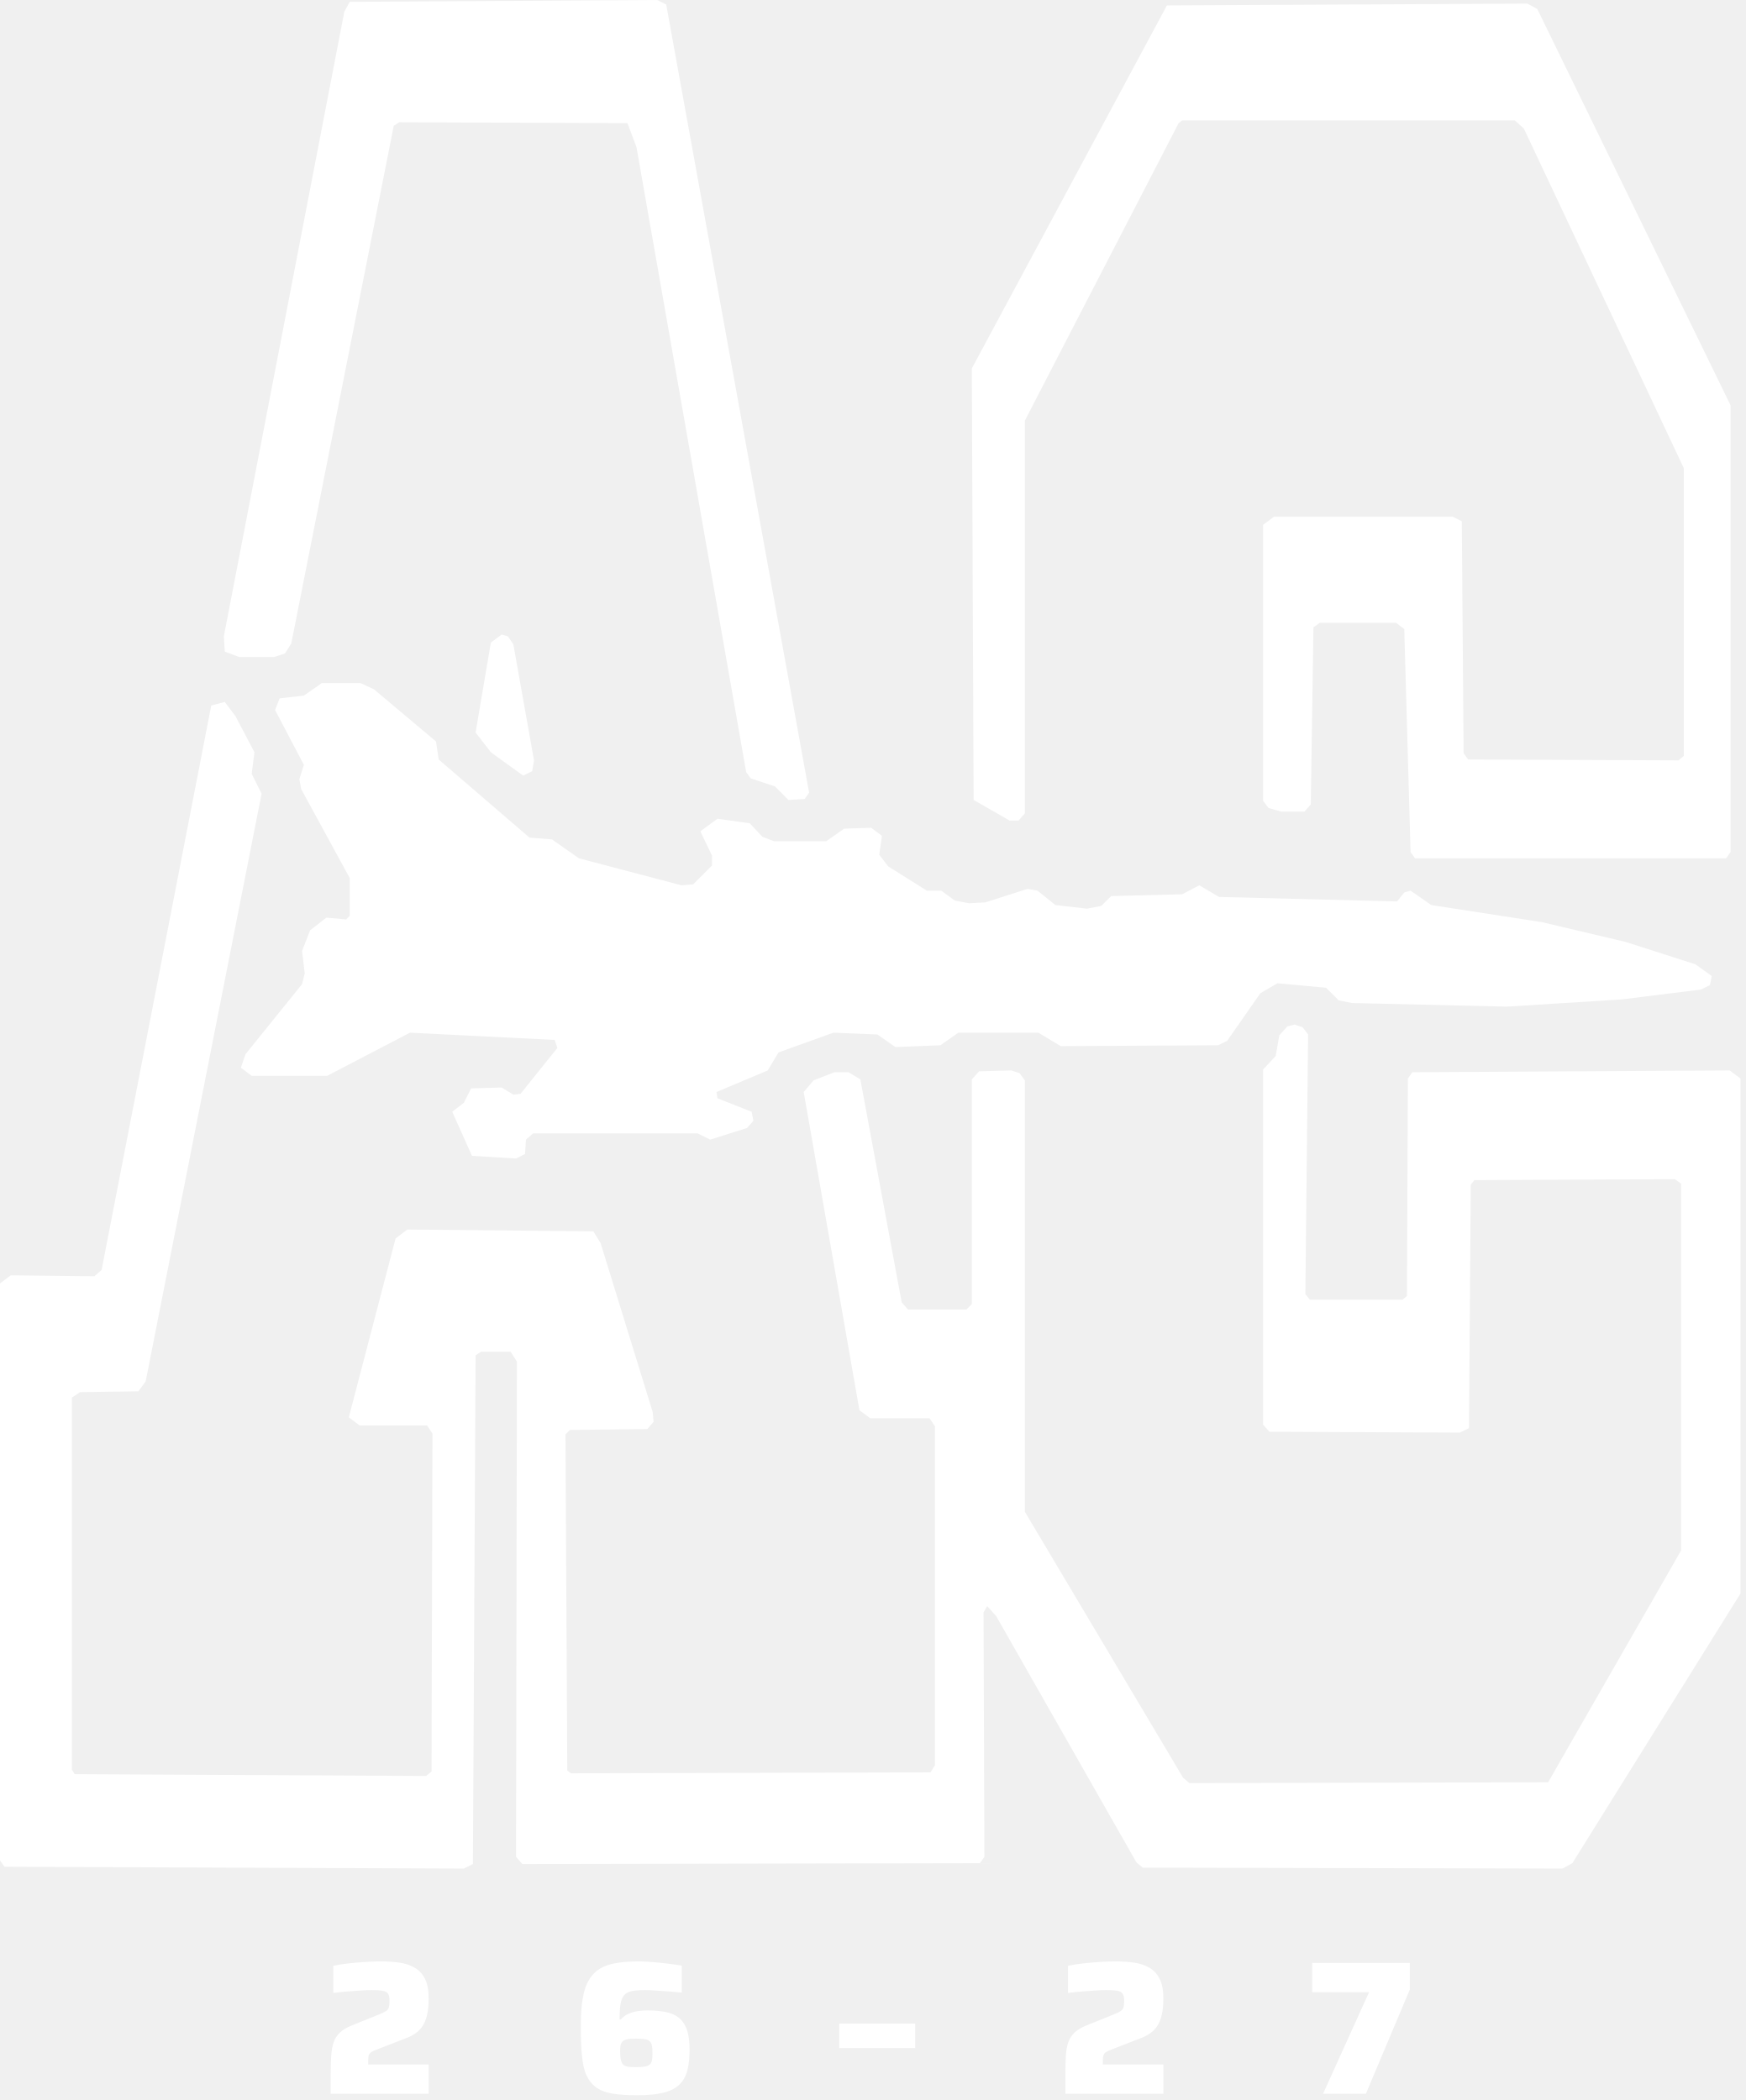
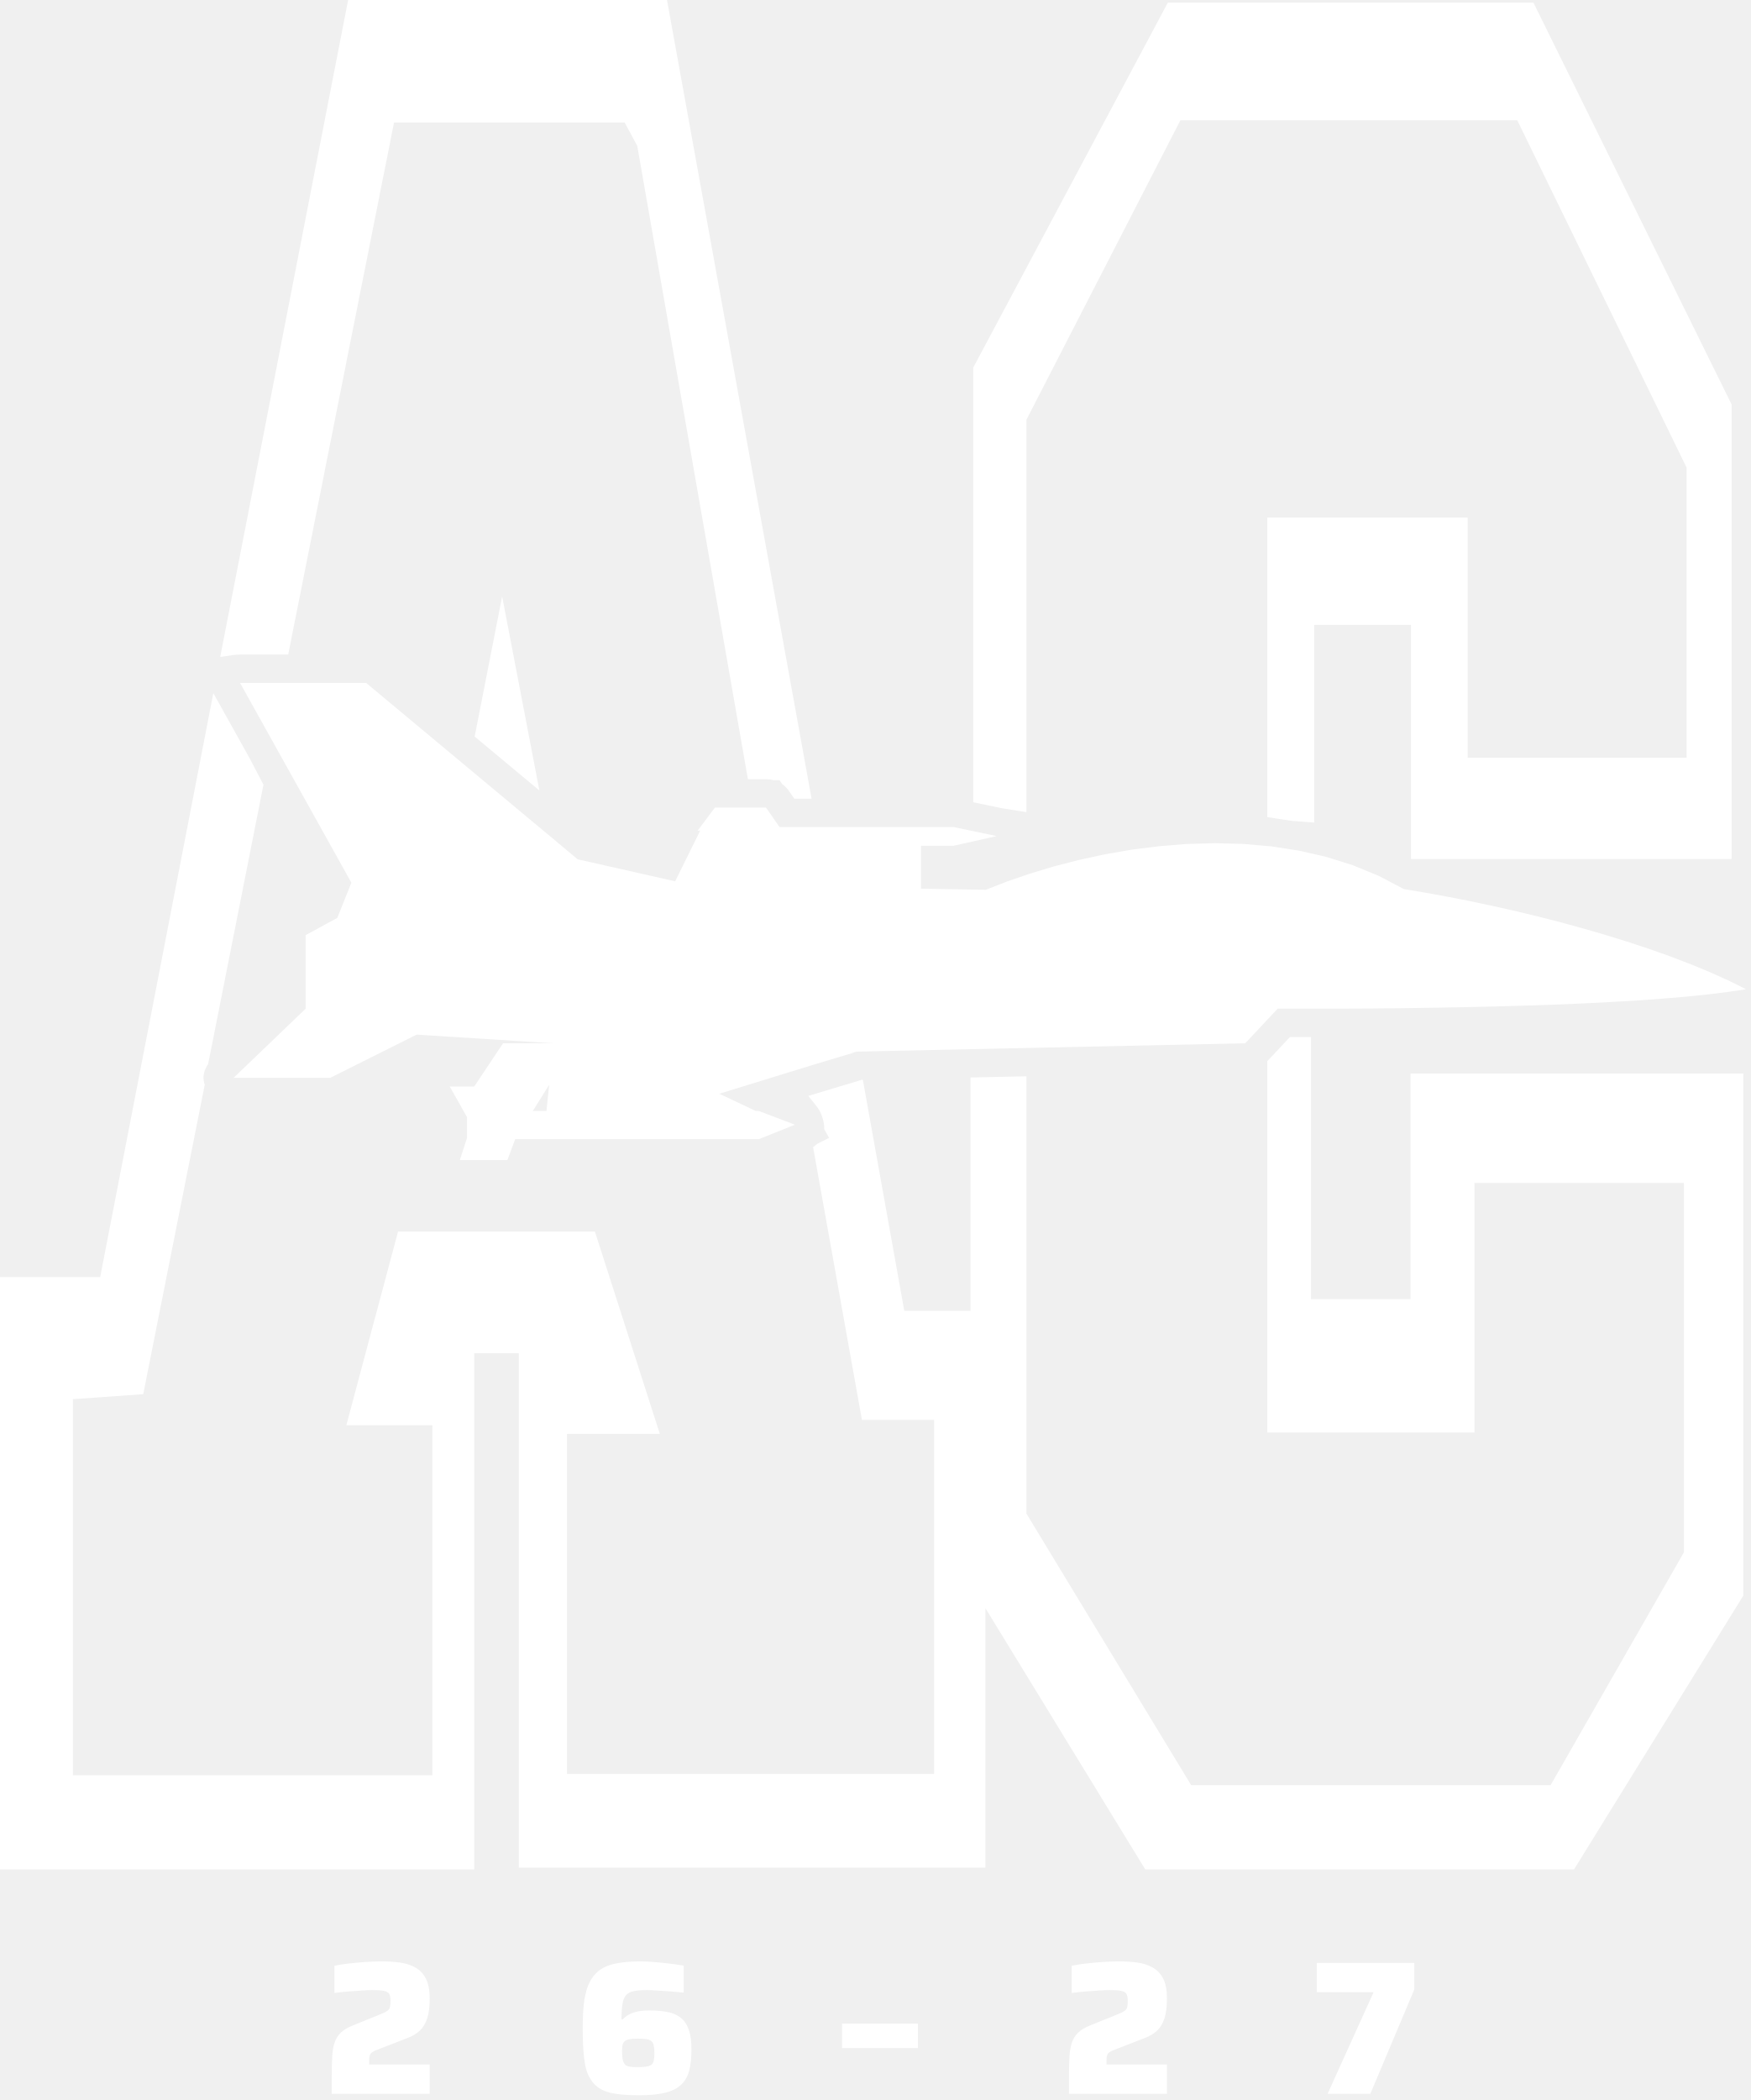
- <svg xmlns="http://www.w3.org/2000/svg" width="2.8in" height="3.37in" viewBox="0 0 280 337">
+ <svg xmlns="http://www.w3.org/2000/svg" width="2.81in" height="3.37in" viewBox="0 0 281 337">
  <g id="ink-white">
-     <path fill="#FFFFFF" fill-rule="nonzero" d="M33.89 113.22 16.3 203.8 15.14 204.81 1.73 204.66 0 205.96V298.56L0.72 299.57L74.42 299.86L75.87 299.13L76.3 217.5L77.16 216.92H81.92L82.93 218.51L82.79 297.98L83.8 299.13L157.21 298.99L157.93 297.98L157.79 258.75L158.37 257.74L159.81 259.33L182.31 298.85L183.32 299.71L250.67 299.86L252.26 298.99L279.23 255.72V173.08L277.5 171.78L226.59 172.07L225.87 173.08L225.72 207.98L225 208.56H210.14L209.42 207.69L209.86 166.01L208.99 164.86L207.69 164.42L206.54 164.71L205.24 166.15L204.66 169.47L202.64 171.63V228.61L203.65 229.76L234.23 229.9L235.67 229.18L235.96 190.1L236.54 189.38L268.7 189.23L269.71 189.95V248.8L248.37 286.01L190.82 286.15L189.81 285.29L164.42 242.6V173.37L163.56 172.21L162.26 171.78L157.07 171.92L155.91 173.22V209.28L155.05 210.14H145.67L144.66 208.99L138.03 173.22L136.15 172.07H133.85L130.53 173.37L128.94 175.24L137.88 226.3L139.62 227.6H149.13L150 228.89V283.27L149.28 284.42L91.59 284.57L91.01 284.13L90.72 230.19L91.44 229.47L103.85 229.33L104.86 228.17L104.71 226.59L96.35 199.47L95.19 197.6L65.34 197.31L63.46 198.75L55.96 227.45L57.69 228.75H68.51L69.38 230.05L69.23 284.28L68.37 285L11.97 284.71L11.54 283.99V224.28L12.84 223.41L22.21 223.27L23.37 221.68L41.97 127.36L40.38 124.18L40.82 120.72L37.79 114.95L36.06 112.64ZM38.65 171.35 40.38 172.64H52.5L65.77 165.72L88.99 166.88L89.42 168.17L83.51 175.53L82.36 175.67L80.48 174.52L75.58 174.66L74.42 176.97L72.55 178.41L75.72 185.48L82.79 185.91L84.23 185.19L84.38 182.88L85.53 181.88H111.92L113.94 182.88L119.86 181.01L120.87 179.86L120.58 178.41L115.1 176.25L114.95 175.24L123.17 171.78L124.9 168.89L133.7 165.72L140.77 166.01L143.65 168.03L150.87 167.74L153.75 165.72H166.59L170.19 167.88L195.43 167.74L196.88 167.02L202.21 159.38L204.95 157.79L212.74 158.51L214.76 160.53L216.92 160.96L241.73 161.54L260.19 160.38L272.88 158.8L274.33 158.08L274.62 156.63L272.02 154.76L260.77 151.15L247.36 147.98L229.62 145.24L226.3 142.93L225.29 143.22L224.13 144.66L195.58 143.94L192.4 142.07L189.66 143.51L178.27 143.8L176.68 145.38L174.38 145.82L169.33 145.24L166.44 142.93L164.86 142.64L158.08 144.81L155.48 144.95L153.17 144.52L151.01 142.93H148.7L142.5 139.04L141.06 137.16L141.49 134.13L139.76 132.84L135.43 132.98L132.55 135H124.18L122.31 134.28L120.29 132.12L115.1 131.39L112.36 133.41L114.23 137.31V138.89L111.2 141.92L109.33 142.07L92.88 137.74L88.56 134.71L84.95 134.42L70.38 121.88L69.95 118.99L60 110.62L57.84 109.62H51.63L48.75 111.63L44.86 112.07L44.13 113.94L48.75 122.74L48.03 125.05L48.32 126.63L56.11 140.91V146.97L55.53 147.55L52.36 147.26L49.76 149.28L48.46 152.6L48.89 156.2L48.46 157.93L39.38 169.18ZM187.21 0.87 155.91 59.13 156.2 128.37 161.97 131.68H163.41L164.42 130.53V67.5L189.09 19.76L189.66 19.33H243.03L244.47 20.62L270.14 75.14V121.3L269.28 122.02L235.53 121.88L234.81 120.87L234.52 83.65L233.08 82.93H204.38L202.64 84.23V128.51L203.51 129.66L205.53 130.24H209.28L210.29 129.09L210.72 100.67L211.73 99.95H223.99L225.29 100.96L226.3 136.73L227.02 137.74H276.92L277.64 136.73V65.05L246.63 1.44L245.05 0.58ZM56.11 0.29 55.24 1.88 35.91 102.12 36.06 104.57 38.37 105.43H43.99L45.72 104.86L46.73 103.27L63.17 20.19L64.04 19.62L100.67 19.76L102.12 23.65L119.71 123.89L120.43 124.9L124.33 126.2L126.49 128.37L129.09 128.22L129.81 127.21L106.88 0.72L105.43 0ZM102.24 336.24Q104.8 336.24 106.44 335.83Q108.07 335.42 109 334.52Q109.93 333.62 110.28 332.23Q110.63 330.84 110.63 328.89Q110.63 326.93 110.19 325.7Q109.75 324.46 108.89 323.79Q108.04 323.12 106.79 322.88Q105.54 322.63 103.92 322.63Q102.49 322.63 101.6 322.89Q100.71 323.15 100.26 323.49Q99.8 323.82 99.59 324.07H99.4Q99.4 322.54 99.55 321.61Q99.71 320.68 100.12 320.19Q100.53 319.7 101.37 319.53Q102.21 319.36 103.58 319.36Q104.13 319.36 105.03 319.43Q105.93 319.49 107.06 319.56Q108.19 319.64 109.38 319.76V315.43Q108.22 315.24 106.94 315.09Q105.66 314.94 104.48 314.85Q103.31 314.76 102.45 314.76Q100.04 314.76 98.36 315.12Q96.69 315.49 95.65 316.36Q94.61 317.23 94.03 318.66Q93.72 319.46 93.53 320.48Q93.33 321.5 93.25 322.75Q93.18 324 93.18 325.53Q93.18 327.36 93.27 328.8Q93.36 330.23 93.56 331.27Q93.76 332.31 94.03 332.92Q94.7 334.35 95.75 335.05Q96.81 335.76 98.41 336Q100.01 336.24 102.24 336.24ZM170.92 336H186.64V331.3H176.93V330.63Q176.93 330.11 177.04 329.8Q177.14 329.5 177.45 329.3Q177.75 329.1 178.27 328.92L183.28 326.97Q184.28 326.57 185.05 325.87Q185.81 325.16 186.22 323.93Q186.64 322.69 186.64 320.71Q186.64 318.72 186.04 317.55Q185.44 316.37 184.38 315.76Q183.31 315.15 181.92 314.95Q180.53 314.76 178.94 314.76Q177.75 314.76 176.38 314.85Q175.01 314.94 173.69 315.09Q172.38 315.24 171.34 315.46V319.82Q172.5 319.67 173.65 319.58Q174.79 319.49 175.77 319.43Q176.75 319.36 177.42 319.36Q178.58 319.36 179.22 319.47Q179.86 319.58 180.1 319.93Q180.35 320.28 180.35 321.04Q180.35 321.75 180.26 322.11Q180.16 322.48 179.8 322.72Q179.43 322.97 178.67 323.27L174.21 325.07Q173.02 325.56 172.35 326.22Q171.68 326.87 171.37 327.79Q171.07 328.7 170.99 329.97Q170.92 331.24 170.92 332.95ZM53.05 336H68.77V331.3H59.07V330.63Q59.07 330.11 59.17 329.8Q59.28 329.5 59.59 329.3Q59.89 329.1 60.41 328.92L65.42 326.97Q66.42 326.57 67.19 325.87Q67.95 325.16 68.36 323.93Q68.77 322.69 68.77 320.71Q68.77 318.72 68.18 317.55Q67.58 316.37 66.51 315.76Q65.45 315.15 64.06 314.95Q62.67 314.76 61.08 314.76Q59.89 314.76 58.52 314.85Q57.14 314.94 55.83 315.09Q54.52 315.24 53.48 315.46V319.82Q54.64 319.67 55.79 319.58Q56.93 319.49 57.91 319.43Q58.88 319.36 59.56 319.36Q60.72 319.36 61.36 319.47Q62 319.58 62.24 319.93Q62.49 320.28 62.49 321.04Q62.49 321.75 62.39 322.11Q62.3 322.48 61.94 322.72Q61.57 322.97 60.81 323.27L56.35 325.07Q55.16 325.56 54.49 326.22Q53.82 326.87 53.51 327.79Q53.21 328.7 53.13 329.97Q53.05 331.24 53.05 332.95ZM212.26 336H219.13L226.18 319.27V315H210.52V319.7H219.64ZM80.48 101.83 78.75 103.12 76.3 117.55 78.75 120.72 83.94 124.47 85.38 123.75 85.67 122.02 82.36 103.41 81.49 102.12ZM134.64 328.67H146.82V324.74H134.64ZM102 331.73Q101.29 331.73 100.81 331.67Q100.32 331.6 100.04 331.38Q99.77 331.15 99.63 330.64Q99.49 330.14 99.49 329.22Q99.49 328.64 99.55 328.26Q99.62 327.88 99.86 327.62Q100.1 327.36 100.61 327.26Q101.11 327.15 102 327.15Q102.82 327.15 103.35 327.22Q103.89 327.3 104.18 327.53Q104.47 327.76 104.58 328.23Q104.68 328.7 104.68 329.47Q104.68 330.23 104.58 330.69Q104.47 331.15 104.18 331.36Q103.89 331.57 103.35 331.65Q102.82 331.73 102 331.73Z" />
+     <path fill="#FFFFFF" fill-rule="nonzero" d="M34.24 111.24 16.08 204.94H0V300H76.12V217.16H83.28V299.71H158.17V258.07L183.83 300H252.65L279.83 256.05V172.27H226.41V208.48H210.43V166.42L210.29 166.42H207.05L203.42 170.29V229.88H236.67V189.83H270.29V249.11L248.89 286.48H191.2L164.75 242.89V172.72L155.78 172.91V210.36H145.15L138.5 173.28L138.31 173.29L131.82 175.24L129.74 175.87L131.12 177.6Q131.52 178.1 131.79 178.76Q131.8 178.78 131.81 178.8Q132.24 179.87 132.29 180.78Q132.29 180.82 132.29 180.85L132.29 180.87L132.3 181.21L133.08 182.6L131.21 183.54Q130.9 183.83 130.51 184.08L138.35 227.86H149.93V284.67H91.01V230.1H105.91L95.49 197.64H63.89L55.59 228.72H69.4V284.89H11.71V224.53L22.99 223.73L32.86 174.09L32.77 173.76Q32.41 172.37 33.26 170.99L33.41 170.76L42.29 125.93L40.03 121.61L34.56 111.8ZM38.53 109.59 56.4 141.65 54.14 147.3 49.06 150.07V161.87L37.49 172.97H52.99L66.87 166.03L88.84 167.42H80.75L76.12 174.36H72.19L74.96 179.27V182.62L73.81 186.16H81.44L82.7 182.8H121.81L127.59 180.49L121.81 178.29H121.32L115.45 175.52L130.48 170.89L137.42 168.81L136.43 168.78L199.88 167.42L205.08 161.87H210.29L215.11 161.86L220.01 161.84L224.96 161.79L229.92 161.72L234.88 161.63L239.8 161.52L244.65 161.38L249.4 161.22L254.02 161.03L258.48 160.8L262.75 160.55L266.81 160.26L270.62 159.94L274.15 159.58L277.38 159.18L280.27 158.75L277.46 157.36L274.46 156.01L271.31 154.71L268.02 153.45L264.61 152.25L261.1 151.09L257.52 149.98L253.88 148.93L250.21 147.93L246.52 146.99L242.84 146.11L239.2 145.3L235.6 144.54L232.07 143.85L228.64 143.23L225.33 142.67L221.33 140.57L217.18 138.86L212.89 137.51L208.5 136.51L204.04 135.82L199.52 135.43L195 135.31L190.48 135.44L186.01 135.8L181.6 136.36L177.29 137.11L173.11 138.02L169.09 139.06L165.25 140.22L161.62 141.47L158.24 142.79L147.83 142.61V135.73H153.04L159.98 134.17L153.04 132.72H125.12L122.96 129.6H114.75L111.98 133.3L112.39 133.29L108.37 141.43L92.73 137.9L58.77 109.59ZM164.75 130.33V67.37L189.47 19.3H243.54L270.72 75.04V121.59H235.59V83.06H203.42V131.13L204.7 131.32L204.73 131.33L204.73 131.33L207.26 131.72L210.94 132V100.27H226.48V137.86H277.95V64.92L246.14 0.43H187.45L156.22 58.99V128.74L160.8 129.7L163.45 130.12ZM55.88 0 35.35 105.4H35.54L37.4 105.12L37.44 105.12Q37.66 105.09 37.9 105.07Q38.2 105.04 38.53 105.04H46.26L63.25 19.66H100.27L102.29 23.42L120.05 125.05H122.96Q123.54 125.05 124.06 125.17L124.22 125.2H125.13L125.52 125.79L125.71 125.95Q126.26 126.38 126.71 127.02L127.5 128.18H130.27L107.06 0ZM102.6 336.24Q105.16 336.24 106.79 335.83Q108.43 335.42 109.36 334.52Q110.29 333.62 110.64 332.23Q110.99 330.84 110.99 328.89Q110.99 326.93 110.55 325.7Q110.11 324.46 109.25 323.79Q108.4 323.12 107.15 322.88Q105.89 322.63 104.28 322.63Q102.84 322.63 101.96 322.89Q101.07 323.15 100.61 323.49Q100.16 323.82 99.94 324.07H99.76Q99.76 322.54 99.91 321.61Q100.06 320.68 100.48 320.19Q100.89 319.7 101.73 319.53Q102.57 319.36 103.94 319.36Q104.49 319.36 105.39 319.43Q106.29 319.49 107.42 319.56Q108.55 319.64 109.74 319.76V315.43Q108.58 315.24 107.3 315.09Q106.02 314.94 104.84 314.85Q103.67 314.76 102.81 314.76Q100.4 314.76 98.72 315.12Q97.04 315.49 96 316.36Q94.97 317.23 94.39 318.66Q94.08 319.46 93.88 320.48Q93.68 321.5 93.61 322.75Q93.53 324 93.53 325.53Q93.53 327.36 93.62 328.8Q93.72 330.23 93.91 331.27Q94.11 332.31 94.39 332.92Q95.06 334.35 96.11 335.05Q97.16 335.76 98.77 336Q100.37 336.24 102.6 336.24ZM171.59 336H187.31V331.3H177.61V330.63Q177.61 330.11 177.71 329.8Q177.82 329.5 178.13 329.3Q178.43 329.1 178.95 328.92L183.96 326.97Q184.96 326.57 185.73 325.87Q186.49 325.16 186.9 323.93Q187.31 322.69 187.31 320.71Q187.31 318.72 186.72 317.55Q186.12 316.37 185.05 315.76Q183.99 315.15 182.6 314.95Q181.21 314.76 179.62 314.76Q178.43 314.76 177.06 314.85Q175.68 314.94 174.37 315.09Q173.06 315.24 172.02 315.46V319.82Q173.18 319.67 174.33 319.58Q175.47 319.49 176.45 319.43Q177.42 319.36 178.09 319.36Q179.25 319.36 179.9 319.47Q180.54 319.58 180.78 319.93Q181.02 320.28 181.02 321.04Q181.02 321.75 180.93 322.11Q180.84 322.48 180.48 322.72Q180.11 322.97 179.35 323.27L174.89 325.07Q173.7 325.56 173.03 326.22Q172.36 326.87 172.05 327.79Q171.75 328.7 171.67 329.97Q171.59 331.24 171.59 332.95ZM53.25 336H68.97V331.3H59.26V330.63Q59.26 330.11 59.37 329.8Q59.48 329.5 59.78 329.3Q60.09 329.1 60.61 328.92L65.61 326.97Q66.62 326.57 67.38 325.87Q68.15 325.16 68.56 323.93Q68.97 322.69 68.97 320.71Q68.97 318.72 68.37 317.55Q67.78 316.37 66.71 315.76Q65.64 315.15 64.25 314.95Q62.87 314.76 61.28 314.76Q60.09 314.76 58.71 314.85Q57.34 314.94 56.03 315.09Q54.72 315.24 53.68 315.46V319.82Q54.84 319.67 55.98 319.58Q57.13 319.49 58.1 319.43Q59.08 319.36 59.75 319.36Q60.91 319.36 61.55 319.47Q62.19 319.58 62.44 319.93Q62.68 320.28 62.68 321.04Q62.68 321.75 62.59 322.11Q62.5 322.48 62.13 322.72Q61.77 322.97 61 323.27L56.55 325.07Q55.36 325.56 54.68 326.22Q54.01 326.87 53.71 327.79Q53.4 328.7 53.33 329.97Q53.25 331.24 53.25 332.95ZM213.1 336H219.96L227.01 319.27V315H211.36V319.7H220.48ZM80.6 95.71 76.19 118.2 86.58 126.86ZM135.16 328.67H147.34V324.74H135.16ZM102.35 331.73Q101.65 331.73 101.16 331.67Q100.67 331.6 100.4 331.38Q100.13 331.15 99.99 330.64Q99.85 330.14 99.85 329.22Q99.85 328.64 99.91 328.26Q99.97 327.88 100.22 327.62Q100.46 327.36 100.96 327.26Q101.47 327.15 102.35 327.15Q103.18 327.15 103.71 327.22Q104.25 327.3 104.54 327.53Q104.83 327.76 104.93 328.23Q105.04 328.7 105.04 329.47Q105.04 330.23 104.93 330.69Q104.83 331.15 104.54 331.36Q104.25 331.57 103.71 331.65Q103.18 331.73 102.35 331.73ZM88.15 174.08 87.71 178.29H85.52Z" />
  </g>
</svg>
